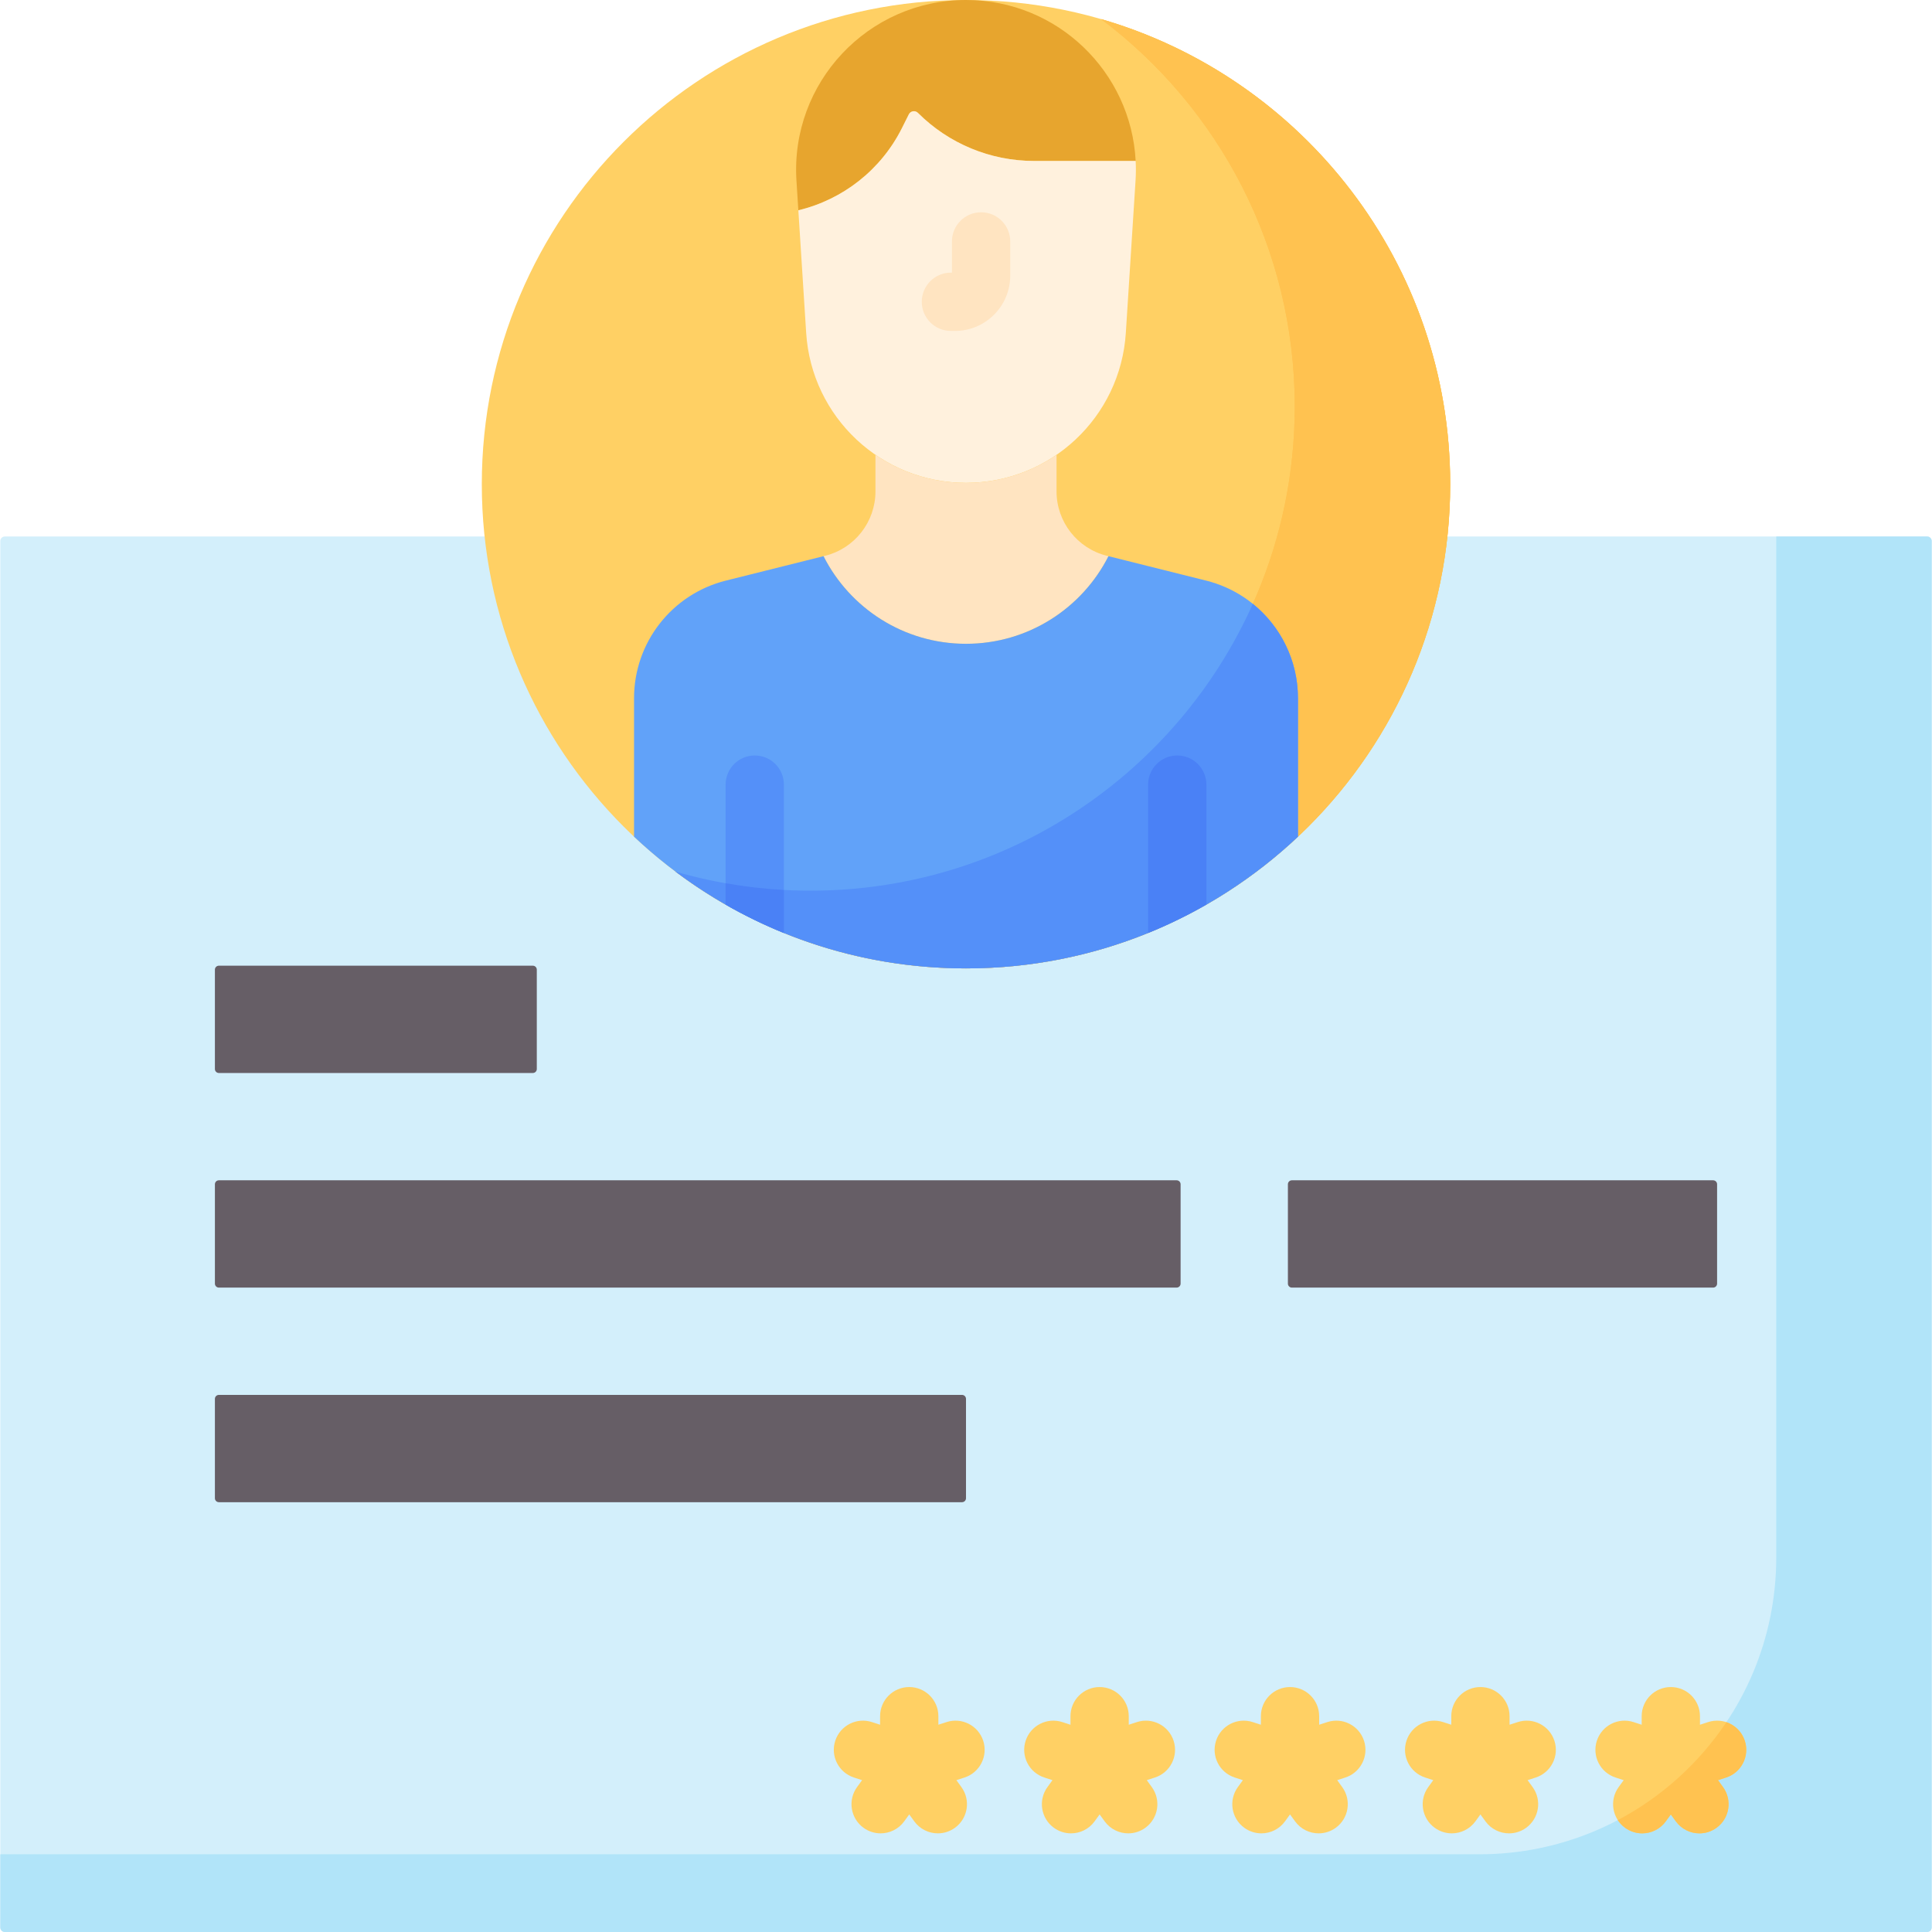
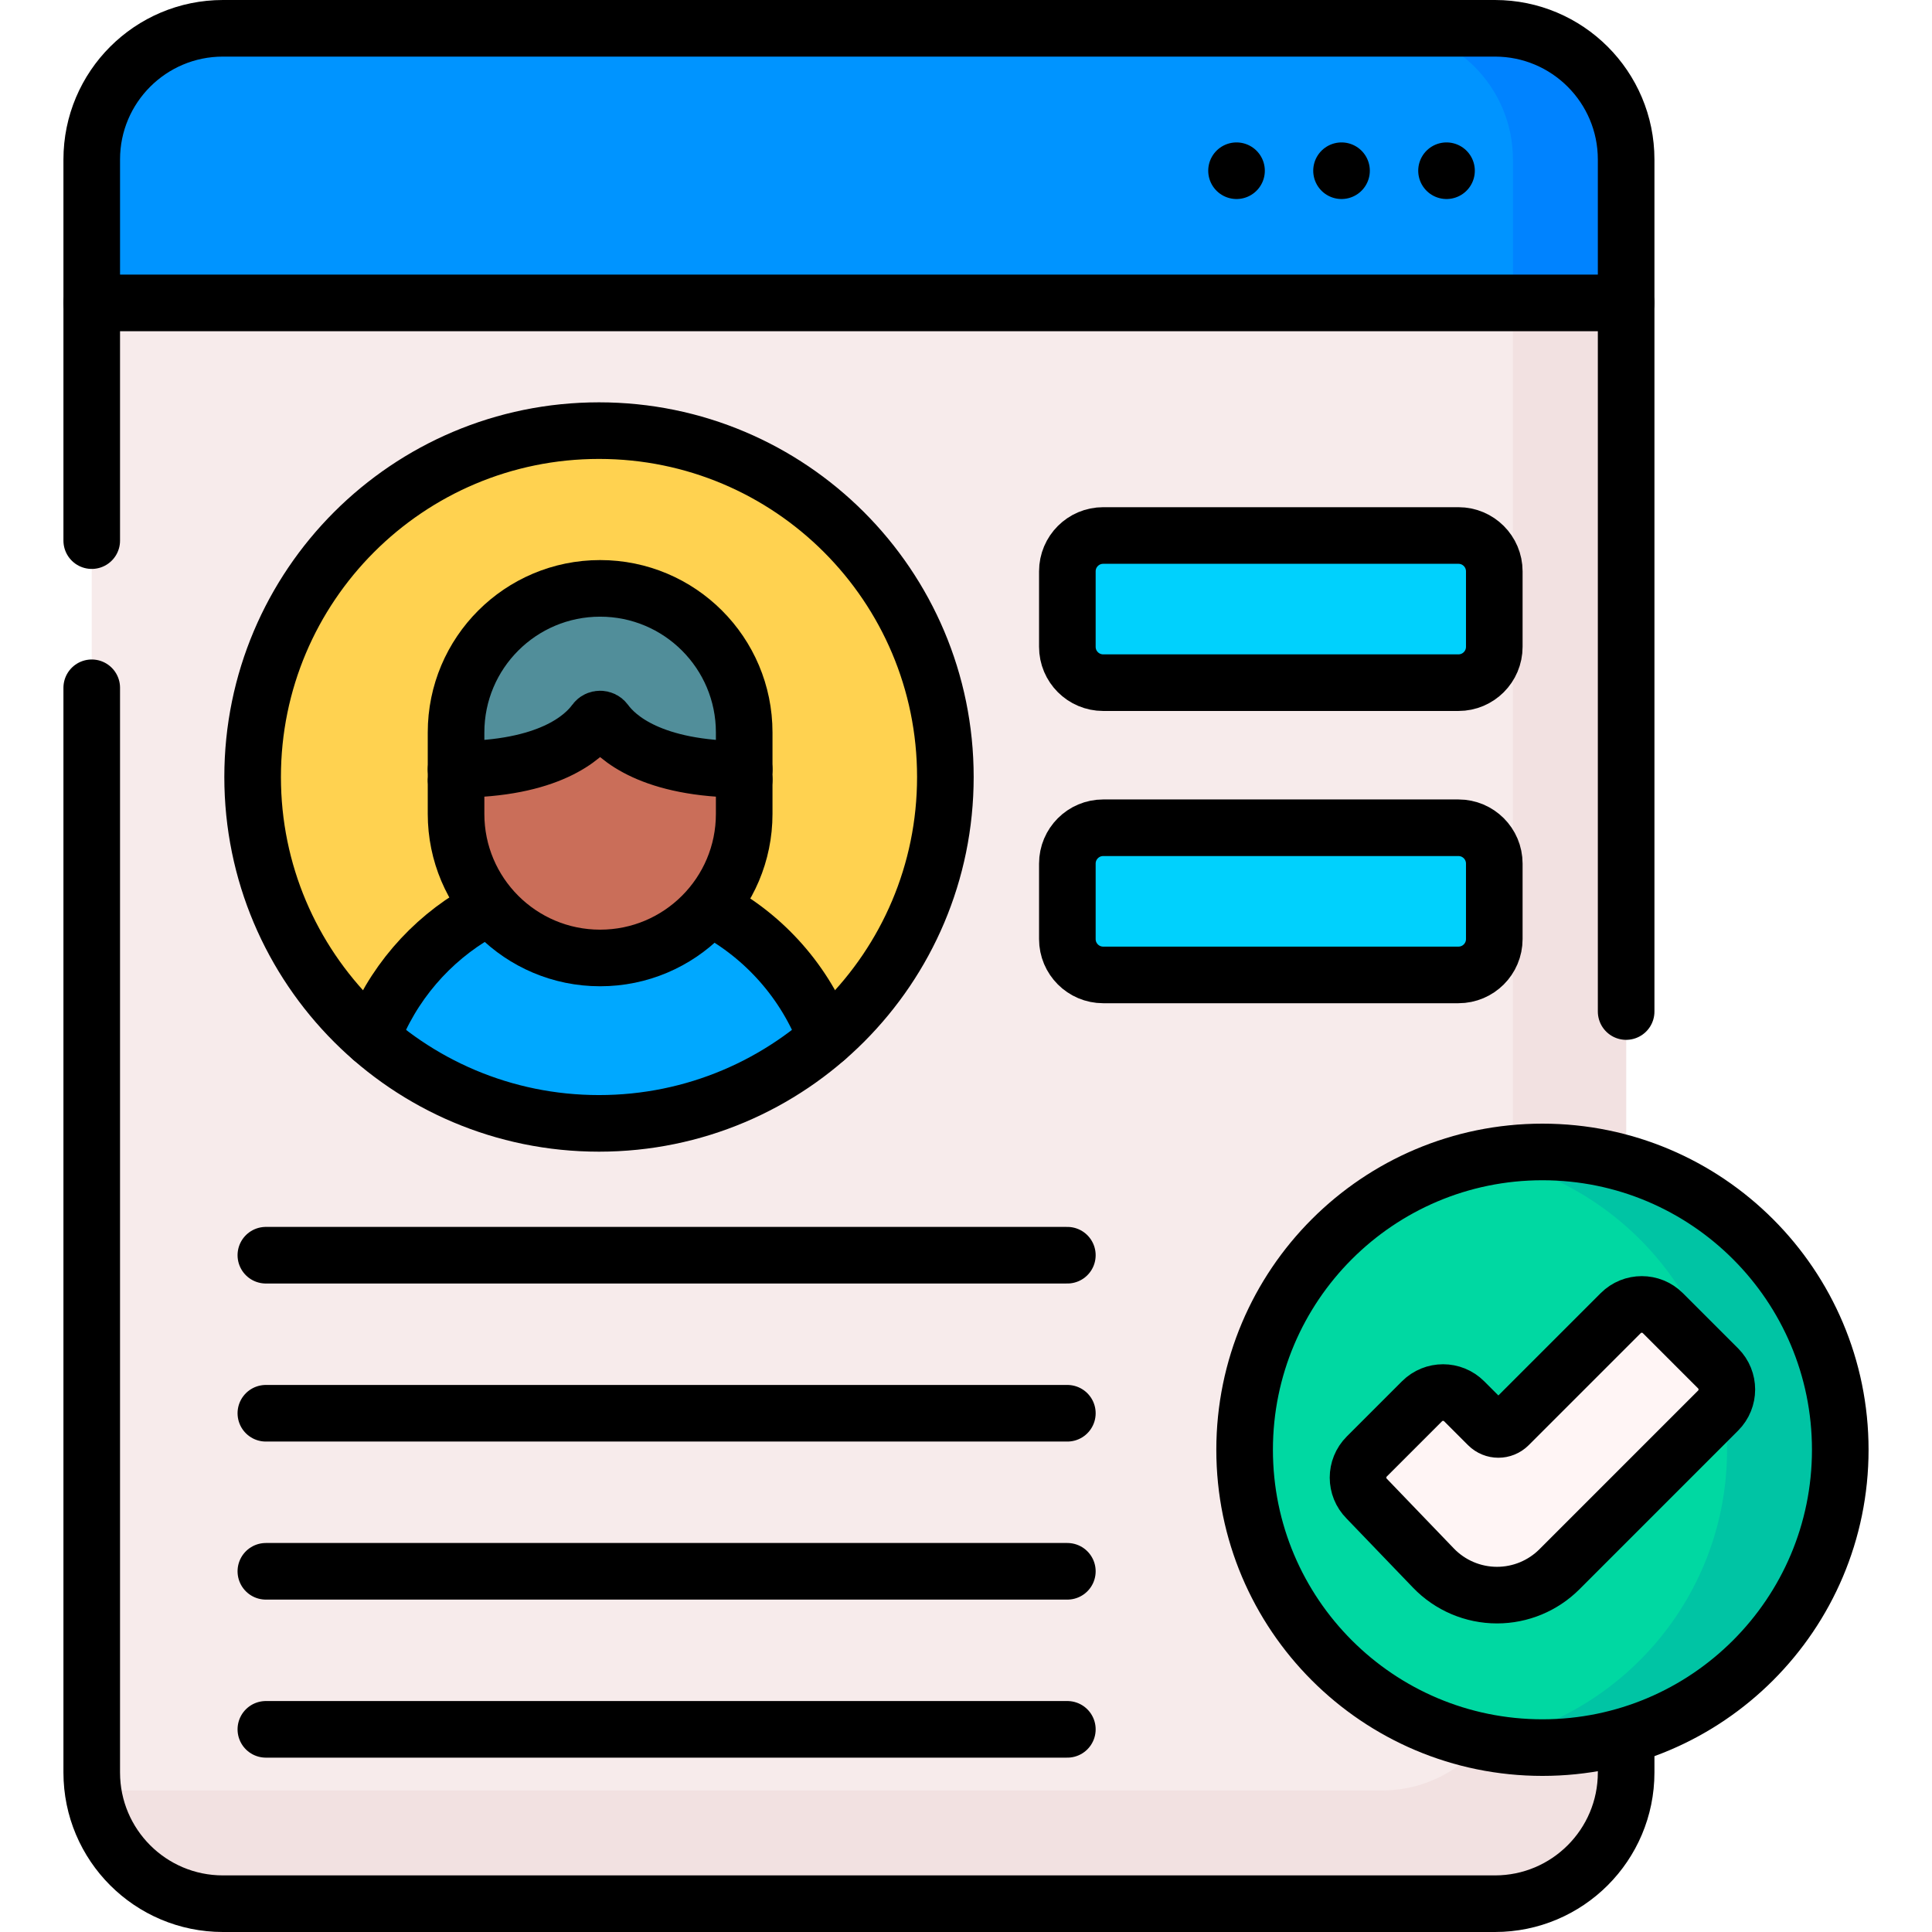
- <svg xmlns="http://www.w3.org/2000/svg" id="Capa_1" enable-background="new 0 0 512.156 512.156" height="512" viewBox="0 0 512.156 512.156" width="512">
+ <svg xmlns="http://www.w3.org/2000/svg" version="1.1" id="Capa_1" x="0px" y="0px" viewBox="0 0 512 512" style="enable-background:new 0 0 512 512;" xml:space="preserve">
  <g>
-     <path d="m1.282 142.221c-.664 0-1.202.538-1.202 1.202v367.532c0 .664.538 1.202 1.202 1.202h509.592c.664 0 1.202-.538 1.202-1.202v-367.533c0-.664-.538-1.202-1.202-1.202h-509.592z" fill="#d3effb" />
-     <path d="m510.874 142.221h-40.005v270.649c0 43.455-35.227 78.682-78.682 78.682h-392.107v19.402c0 .664.538 1.202 1.202 1.202h509.592c.664 0 1.202-.538 1.202-1.202v-367.532c0-.663-.538-1.201-1.202-1.201z" fill="#b1e4f9" />
-     <circle cx="256.078" cy="128.356" fill="#ffd064" r="128.356" />
-     <path d="m291.889 5.062c31.174 23.418 51.338 60.699 51.338 102.691 0 70.889-57.467 128.356-128.356 128.356-12.429 0-24.445-1.767-35.811-5.062 21.453 16.116 48.12 25.666 77.018 25.666 70.889 0 128.356-57.467 128.356-128.356 0-58.461-39.082-107.793-92.545-123.295z" fill="#ffc250" />
-     <g fill="#665e66">
-       <path d="m141.245 284.442h-83.221c-.583 0-1.056-.473-1.056-1.056v-26.333c0-.583.473-1.056 1.056-1.056h83.221c.583 0 1.056.473 1.056 1.056v26.333c0 .583-.472 1.056-1.056 1.056z" />
-       <path d="m255.022 398.219h-196.998c-.583 0-1.056-.473-1.056-1.056v-26.333c0-.583.473-1.056 1.056-1.056h196.998c.583 0 1.056.473 1.056 1.056v26.333c0 .583-.473 1.056-1.056 1.056z" />
-       <path d="m56.969 313.942v26.333c0 .583.473 1.056 1.056 1.056h253.886c.583 0 1.056-.473 1.056-1.056v-26.333c0-.583-.473-1.056-1.056-1.056h-253.887c-.583 0-1.055.473-1.055 1.056z" />
-       <path d="m454.131 312.886h-111.665c-.583 0-1.056.473-1.056 1.056v26.333c0 .583.473 1.056 1.056 1.056h111.665c.583 0 1.056-.473 1.056-1.056v-26.333c0-.583-.472-1.056-1.056-1.056z" />
+     <g>
+       <path style="fill:#F7EBEB;" d="M396.174,504.5H59.081c-19.203,0-34.77-15.567-34.77-34.77V42.27    c0-19.203,15.567-34.77,34.77-34.77h337.093c19.203,0,34.77,15.567,34.77,34.77v427.46    C430.944,488.933,415.377,504.5,396.174,504.5z" />
+       <path style="fill:#F2E1E1;" d="M400.648,7.796c0.188,1.466,0.296,2.957,0.296,4.474v427.46c0,19.203-15.567,34.77-34.77,34.77    H29.081c-1.517,0-3.008-0.108-4.474-0.296c2.197,17.088,16.788,30.296,34.474,30.296h337.093c19.203,0,34.77-15.567,34.77-34.77    V42.27C430.944,24.584,417.736,9.993,400.648,7.796z" />
+       <path style="fill:#0094FF;" d="M430.944,80.271V42.27c0-19.203-15.567-34.77-34.77-34.77H59.081    c-19.203,0-34.77,15.567-34.77,34.77v38.001H430.944z" />
+       <path style="fill:#0083FF;" d="M396.174,7.5h-30c19.203,0,34.77,15.567,34.77,34.77v38.001h30V42.27    C430.944,23.067,415.377,7.5,396.174,7.5z" />
+       <circle style="fill:#00D8A2;" cx="408.763" cy="384.205" r="78.926" />
+       <path style="fill:#00C4A4;" d="M408.763,305.28c-5.131,0-10.142,0.506-15,1.441c36.413,7.009,63.926,39.026,63.926,77.484    s-27.513,70.475-63.926,77.484c4.858,0.935,9.869,1.441,15,1.441c43.589,0,78.926-35.336,78.926-78.925    S452.353,305.28,408.763,305.28z" />
+       <path style="fill:#FFF5F5;" d="M455.315,362.637l-14.632-14.632c-3.089-3.089-8.096-3.089-11.185,0l-29.683,29.682    c-1.508,1.508-3.952,1.508-5.46,0l-6.329-6.329c-3.089-3.089-8.096-3.089-11.185,0l-14.632,14.632    c-3.089,3.088-3.089,8.096,0,11.185l17.658,18.369c4.409,4.587,10.497,7.179,16.859,7.179h0c6.202,0,12.15-2.464,16.536-6.849    l42.052-42.052C458.404,370.733,458.404,365.725,455.315,362.637z" />
+       <path style="fill:#00D1FD;" d="M386.502,180.914h-94.143c-5.246,0-9.499-4.253-9.499-9.499v-20.004    c0-5.246,4.253-9.499,9.499-9.499h94.143c5.246,0,9.499,4.253,9.499,9.499v20.004    C396.001,176.661,391.748,180.914,386.502,180.914z" />
+       <path style="fill:#00D1FD;" d="M386.502,258.365h-94.143c-5.246,0-9.499-4.253-9.499-9.499v-20.004    c0-5.246,4.253-9.499,9.499-9.499h94.143c5.246,0,9.499,4.253,9.499,9.499v20.004    C396.001,254.112,391.748,258.365,386.502,258.365z" />
+       <circle style="fill:#FFD250;" cx="158.741" cy="205.913" r="91.792" />
+       <path style="fill:#00A8FF;" d="M158.741,297.705c23.06,0,44.116-8.523,60.24-22.565c-9.141-24.39-32.658-41.755-60.24-41.755    c-27.581,0-51.099,17.365-60.24,41.755C114.624,289.182,135.681,297.705,158.741,297.705z" />
+       <path style="fill:#CA6E59;" d="M120.859,207.095v8.595c0,21.086,17.094,38.18,38.18,38.18h0c21.086,0,38.18-17.094,38.18-38.18    v-9.09l-38.18-25.337L120.859,207.095z" />
+       <path style="fill:#518E9A;" d="M159.039,155.926L159.039,155.926c-21.086,0-38.18,17.094-38.18,38.18V206.6l12.049-3.456    c9.542-2.736,18.431-7.377,26.131-13.641l0,0v0c6.374,6.011,14.114,10.383,22.554,12.737l15.626,4.36v-12.495    C197.219,173.02,180.125,155.926,159.039,155.926z" />
    </g>
-     <path d="m239.117 33.923 1.805-3.61c.46-.919 1.685-1.118 2.411-.391 8.161 8.16 19.229 12.745 30.769 12.745h26.952c-1.207-23.598-20.745-42.667-44.976-42.667-26 0-46.599 21.955-44.943 47.902l.5 7.845c11.775-2.821 21.922-10.705 27.482-21.824z" fill="#e7a52e" />
-     <path d="m274.102 42.666c-11.541 0-22.609-4.585-30.769-12.745-.727-.727-1.952-.528-2.411.391l-1.805 3.61c-5.56 11.12-15.706 19.004-27.481 21.824l2.074 32.5c1.426 22.352 19.971 39.752 42.369 39.752 22.398 0 40.943-17.399 42.369-39.752l2.574-40.345c.113-1.766.121-3.513.033-5.236h-26.953z" fill="#fff1dd" />
-     <path d="m256.078 170.665c16.5 0 30.793-9.446 37.769-23.224l-.433-.108c-7.838-1.959-13.336-9.002-13.336-17.08v-9.685c-6.843 4.696-15.118 7.432-24 7.432-8.881 0-17.157-2.736-24-7.432v9.685c0 8.079-5.498 15.121-13.336 17.08l-.433.108c6.976 13.779 21.269 23.224 37.769 23.224z" fill="#ffe4c1" />
-     <path d="m291.889 5.062c31.174 23.418 51.338 60.699 51.338 102.691 0 70.889-57.467 128.356-128.356 128.356-12.429 0-24.445-1.767-35.811-5.062 21.453 16.116 48.12 25.666 77.018 25.666 70.889 0 128.356-57.467 128.356-128.356 0-58.461-39.082-107.793-92.545-123.295z" fill="#ffc250" />
-     <path d="m319.742 153.915-25.895-6.474c-6.976 13.779-21.269 23.224-37.769 23.224s-30.793-9.446-37.769-23.224l-25.895 6.474c-14.302 3.576-24.335 16.426-24.335 31.168v36.717c22.978 21.647 53.939 34.913 87.999 34.913s65.021-13.266 87.999-34.913v-36.717c0-14.743-10.033-27.593-24.335-31.168z" fill="#61a2f9" />
-     <path d="m332.116 160.071c-20.026 44.811-64.989 76.039-117.245 76.039-12.429 0-24.445-1.767-35.811-5.062 21.453 16.116 48.12 25.666 77.018 25.666 34.058 0 65.018-13.265 87.995-34.909.001-.001.003-.003.004-.004v-36.717c0-9.961-4.58-19.057-11.961-25.013z" fill="#5490f9" />
    <g>
-       <path d="m253.155 87.726h-1.077c-4.267 0-7.726-3.459-7.726-7.726s3.459-7.726 7.726-7.726h.274v-8.274c0-4.267 3.459-7.726 7.726-7.726s7.726 3.459 7.726 7.726v9.077c0 8.077-6.572 14.649-14.649 14.649z" fill="#ffe4c1" />
+       <path style="fill:none;stroke:#000000;stroke-width:15;stroke-linecap:round;stroke-linejoin:round;stroke-miterlimit:10;" d="    M24.311,143.27v-101c0-19.203,15.567-34.77,34.77-34.77h337.093c19.203,0,34.77,15.567,34.77,34.77v225.796" />
+       <path style="fill:none;stroke:#000000;stroke-width:15;stroke-linecap:round;stroke-linejoin:round;stroke-miterlimit:10;" d="    M430.944,463.131v6.599c0,19.203-15.567,34.77-34.77,34.77H59.081c-19.203,0-34.77-15.567-34.77-34.77V182.27" />
+       <circle style="fill:none;stroke:#000000;stroke-width:15;stroke-linecap:round;stroke-linejoin:round;stroke-miterlimit:10;" cx="408.763" cy="384.205" r="78.926" />
+       <path style="fill:none;stroke:#000000;stroke-width:15;stroke-linecap:round;stroke-linejoin:round;stroke-miterlimit:10;" d="    M455.315,362.637l-14.632-14.632c-3.089-3.089-8.096-3.089-11.185,0l-29.683,29.682c-1.508,1.508-3.952,1.508-5.46,0l-6.329-6.329    c-3.089-3.089-8.096-3.089-11.185,0l-14.632,14.632c-3.089,3.088-3.089,8.096,0,11.185l17.658,18.369    c4.409,4.587,10.497,7.179,16.859,7.179h0c6.202,0,12.15-2.464,16.536-6.849l42.052-42.052    C458.404,370.733,458.404,365.725,455.315,362.637z" />
+       <path style="fill:none;stroke:#000000;stroke-width:15;stroke-linecap:round;stroke-linejoin:round;stroke-miterlimit:10;" d="    M386.502,180.914h-94.143c-5.246,0-9.499-4.253-9.499-9.499v-20.004c0-5.246,4.253-9.499,9.499-9.499h94.143    c5.246,0,9.499,4.253,9.499,9.499v20.004C396.001,176.661,391.748,180.914,386.502,180.914z" />
+       <path style="fill:none;stroke:#000000;stroke-width:15;stroke-linecap:round;stroke-linejoin:round;stroke-miterlimit:10;" d="    M386.502,258.365h-94.143c-5.246,0-9.499-4.253-9.499-9.499v-20.004c0-5.246,4.253-9.499,9.499-9.499h94.143    c5.246,0,9.499,4.253,9.499,9.499v20.004C396.001,254.112,391.748,258.365,386.502,258.365z" />
+       <line style="fill:none;stroke:#000000;stroke-width:15;stroke-linecap:round;stroke-linejoin:round;stroke-miterlimit:10;" x1="70.456" y1="332.643" x2="282.86" y2="332.643" />
+       <line style="fill:none;stroke:#000000;stroke-width:15;stroke-linecap:round;stroke-linejoin:round;stroke-miterlimit:10;" x1="70.456" y1="374.526" x2="282.86" y2="374.526" />
+       <line style="fill:none;stroke:#000000;stroke-width:15;stroke-linecap:round;stroke-linejoin:round;stroke-miterlimit:10;" x1="70.456" y1="416.41" x2="282.86" y2="416.41" />
+       <line style="fill:none;stroke:#000000;stroke-width:15;stroke-linecap:round;stroke-linejoin:round;stroke-miterlimit:10;" x1="70.456" y1="458.293" x2="282.86" y2="458.293" />
+       <line style="fill:none;stroke:#000000;stroke-width:15;stroke-linecap:round;stroke-linejoin:round;stroke-miterlimit:10;" x1="24.311" y1="80.271" x2="430.944" y2="80.271" />
+       <line style="fill:none;stroke:#000000;stroke-width:15;stroke-linecap:round;stroke-linejoin:round;stroke-miterlimit:10;" x1="327.692" y1="45.242" x2="327.692" y2="45.242" />
+       <line style="fill:none;stroke:#000000;stroke-width:15;stroke-linecap:round;stroke-linejoin:round;stroke-miterlimit:10;" x1="355.518" y1="45.242" x2="355.518" y2="45.242" />
+       <line style="fill:none;stroke:#000000;stroke-width:15;stroke-linecap:round;stroke-linejoin:round;stroke-miterlimit:10;" x1="383.343" y1="45.242" x2="383.343" y2="45.242" />
+       <path style="fill:none;stroke:#000000;stroke-width:15;stroke-linecap:round;stroke-linejoin:round;stroke-miterlimit:10;" d="    M126.981,241.764c-13,7.4-23.168,19.202-28.48,33.376" />
+       <path style="fill:none;stroke:#000000;stroke-width:15;stroke-linecap:round;stroke-linejoin:round;stroke-miterlimit:10;" d="    M218.981,275.14c-5.513-14.711-16.256-26.866-29.966-34.196" />
+       <path style="fill:none;stroke:#000000;stroke-width:15;stroke-linecap:round;stroke-linejoin:round;stroke-miterlimit:10;" d="    M197.219,206.6v9.09c0,21.086-17.094,38.18-38.18,38.18h0c-21.086,0-38.18-17.094-38.18-38.18v-8.595" />
+       <circle style="fill:none;stroke:#000000;stroke-width:15;stroke-linecap:round;stroke-linejoin:round;stroke-miterlimit:10;" cx="158.741" cy="205.913" r="91.792" />
+       <path style="fill:none;stroke:#000000;stroke-width:15;stroke-linecap:round;stroke-linejoin:round;stroke-miterlimit:10;" d="    M197.219,206.6v-12.495c0-21.086-17.094-38.18-38.18-38.18h0c-21.086,0-38.18,17.094-38.18,38.18V206.6" />
+       <path style="fill:none;stroke:#000000;stroke-width:15;stroke-linecap:round;stroke-linejoin:round;stroke-miterlimit:10;" d="    M120.859,203.886c24.62,0,33.797-8.462,36.839-12.67c0.638-0.883,2.044-0.883,2.682,0c3.042,4.208,12.219,12.67,36.839,12.67" />
    </g>
-     <path d="m192.352 239.801c4.953 2.838 10.113 5.356 15.453 7.524v-39.327c0-4.267-3.459-7.726-7.726-7.726s-7.726 3.459-7.726 7.726v31.803z" fill="#5490f9" />
-     <path d="m192.352 239.8c4.953 2.838 10.113 5.356 15.453 7.525v-11.407c-5.241-.284-10.398-.883-15.453-1.778z" fill="#4a81f6" />
-     <path d="m304.351 247.326c5.339-2.169 10.5-4.686 15.453-7.525v-31.803c0-4.267-3.459-7.726-7.726-7.726s-7.726 3.459-7.726 7.726v39.328z" fill="#4a81f6" />
-     <path d="m311.117 461.472c1.319 4.058-.902 8.417-4.961 9.735l-2.153.699 1.331 1.832c2.508 3.452 1.742 8.284-1.71 10.792-1.371.996-2.96 1.476-4.535 1.476-2.389 0-4.745-1.105-6.258-3.186l-1.33-1.831-1.33 1.831c-1.512 2.081-3.868 3.186-6.258 3.186-1.574 0-3.163-.48-4.535-1.476-3.452-2.509-4.218-7.34-1.71-10.792l1.331-1.832-2.153-.699c-4.058-1.318-6.28-5.677-4.961-9.735 1.318-4.058 5.677-6.283 9.735-4.961l2.153.7v-2.264c0-4.267 3.459-7.726 7.726-7.726s7.726 3.459 7.726 7.726v2.264l2.153-.7c4.061-1.322 8.42.902 9.739 4.961zm40.737-4.961-2.153.7v-2.264c0-4.267-3.459-7.726-7.726-7.726s-7.726 3.459-7.726 7.726v2.264l-2.153-.7c-4.06-1.322-8.417.902-9.735 4.961-1.319 4.058.902 8.417 4.961 9.735l2.153.699-1.331 1.832c-2.508 3.452-1.742 8.284 1.71 10.792 1.371.996 2.96 1.476 4.535 1.476 2.389 0 4.745-1.105 6.258-3.186l1.33-1.831 1.33 1.831c1.512 2.081 3.868 3.186 6.257 3.186 1.574 0 3.163-.48 4.535-1.476 3.452-2.509 4.218-7.34 1.71-10.792l-1.331-1.832 2.153-.699c4.058-1.318 6.28-5.677 4.961-9.735-1.321-4.059-5.68-6.283-9.738-4.961zm-100.946 0-2.153.699v-2.264c0-4.267-3.459-7.726-7.726-7.726s-7.726 3.459-7.726 7.726v2.264l-2.153-.7c-4.058-1.322-8.417.902-9.735 4.961-1.319 4.058.902 8.417 4.961 9.735l2.153.699-1.331 1.832c-2.508 3.452-1.742 8.284 1.71 10.792 1.371.996 2.96 1.476 4.535 1.476 2.389 0 4.745-1.105 6.257-3.186l1.33-1.831 1.33 1.831c1.512 2.081 3.868 3.186 6.257 3.186 1.574 0 3.163-.48 4.535-1.476 3.452-2.509 4.218-7.34 1.71-10.792l-1.331-1.832 2.152-.699c4.058-1.318 6.28-5.677 4.961-9.735s-5.679-6.282-9.736-4.96zm151.419 0-2.153.7v-2.264c0-4.267-3.459-7.726-7.726-7.726s-7.726 3.459-7.726 7.726v2.264l-2.153-.7c-4.06-1.322-8.417.902-9.735 4.961-1.319 4.058.902 8.417 4.961 9.735l2.153.699-1.331 1.832c-2.508 3.452-1.742 8.284 1.71 10.792 1.371.996 2.96 1.476 4.535 1.476 2.389 0 4.745-1.105 6.257-3.186l1.33-1.831 1.33 1.831c1.512 2.081 3.868 3.186 6.257 3.186 1.574 0 3.163-.48 4.535-1.476 3.452-2.509 4.218-7.34 1.71-10.792l-1.331-1.832 2.153-.699c4.058-1.318 6.28-5.677 4.961-9.735-1.32-4.059-5.679-6.283-9.737-4.961zm60.208 4.961c-1.319-4.058-5.678-6.283-9.735-4.961l-2.153.7v-2.264c0-4.267-3.459-7.726-7.726-7.726s-7.726 3.459-7.726 7.726v2.264l-2.153-.7c-4.06-1.322-8.418.902-9.735 4.961-1.319 4.058.902 8.417 4.961 9.735l2.153.699-1.331 1.832c-2.508 3.452-1.742 8.284 1.71 10.792 1.371.996 2.96 1.476 4.535 1.476 2.389 0 4.745-1.105 6.257-3.186l1.33-1.831 1.33 1.831c1.512 2.081 3.868 3.186 6.257 3.186 1.574 0 3.163-.48 4.535-1.476 3.452-2.509 4.218-7.34 1.71-10.792l-1.331-1.832 2.153-.699c4.057-1.318 6.278-5.677 4.959-9.735z" fill="#ffd064" />
-     <path d="m430.798 484.53c1.371.996 2.96 1.476 4.535 1.476 2.389 0 4.745-1.105 6.257-3.186l1.33-1.831 1.33 1.831c1.512 2.081 3.868 3.186 6.257 3.186 1.574 0 3.163-.48 4.535-1.476 3.452-2.509 4.218-7.34 1.71-10.792l-1.331-1.832 2.153-.699c4.058-1.318 6.28-5.677 4.961-9.735-.785-2.417-2.649-4.183-4.884-4.937-7.265 10.87-17.165 19.829-28.786 25.964.5.768 1.147 1.46 1.933 2.031z" fill="#ffc250" />
  </g>
+   <g>
+ </g>
+   <g>
+ </g>
+   <g>
+ </g>
+   <g>
+ </g>
+   <g>
+ </g>
+   <g>
+ </g>
+   <g>
+ </g>
+   <g>
+ </g>
+   <g>
+ </g>
+   <g>
+ </g>
+   <g>
+ </g>
+   <g>
+ </g>
+   <g>
+ </g>
+   <g>
+ </g>
+   <g>
+ </g>
</svg>
